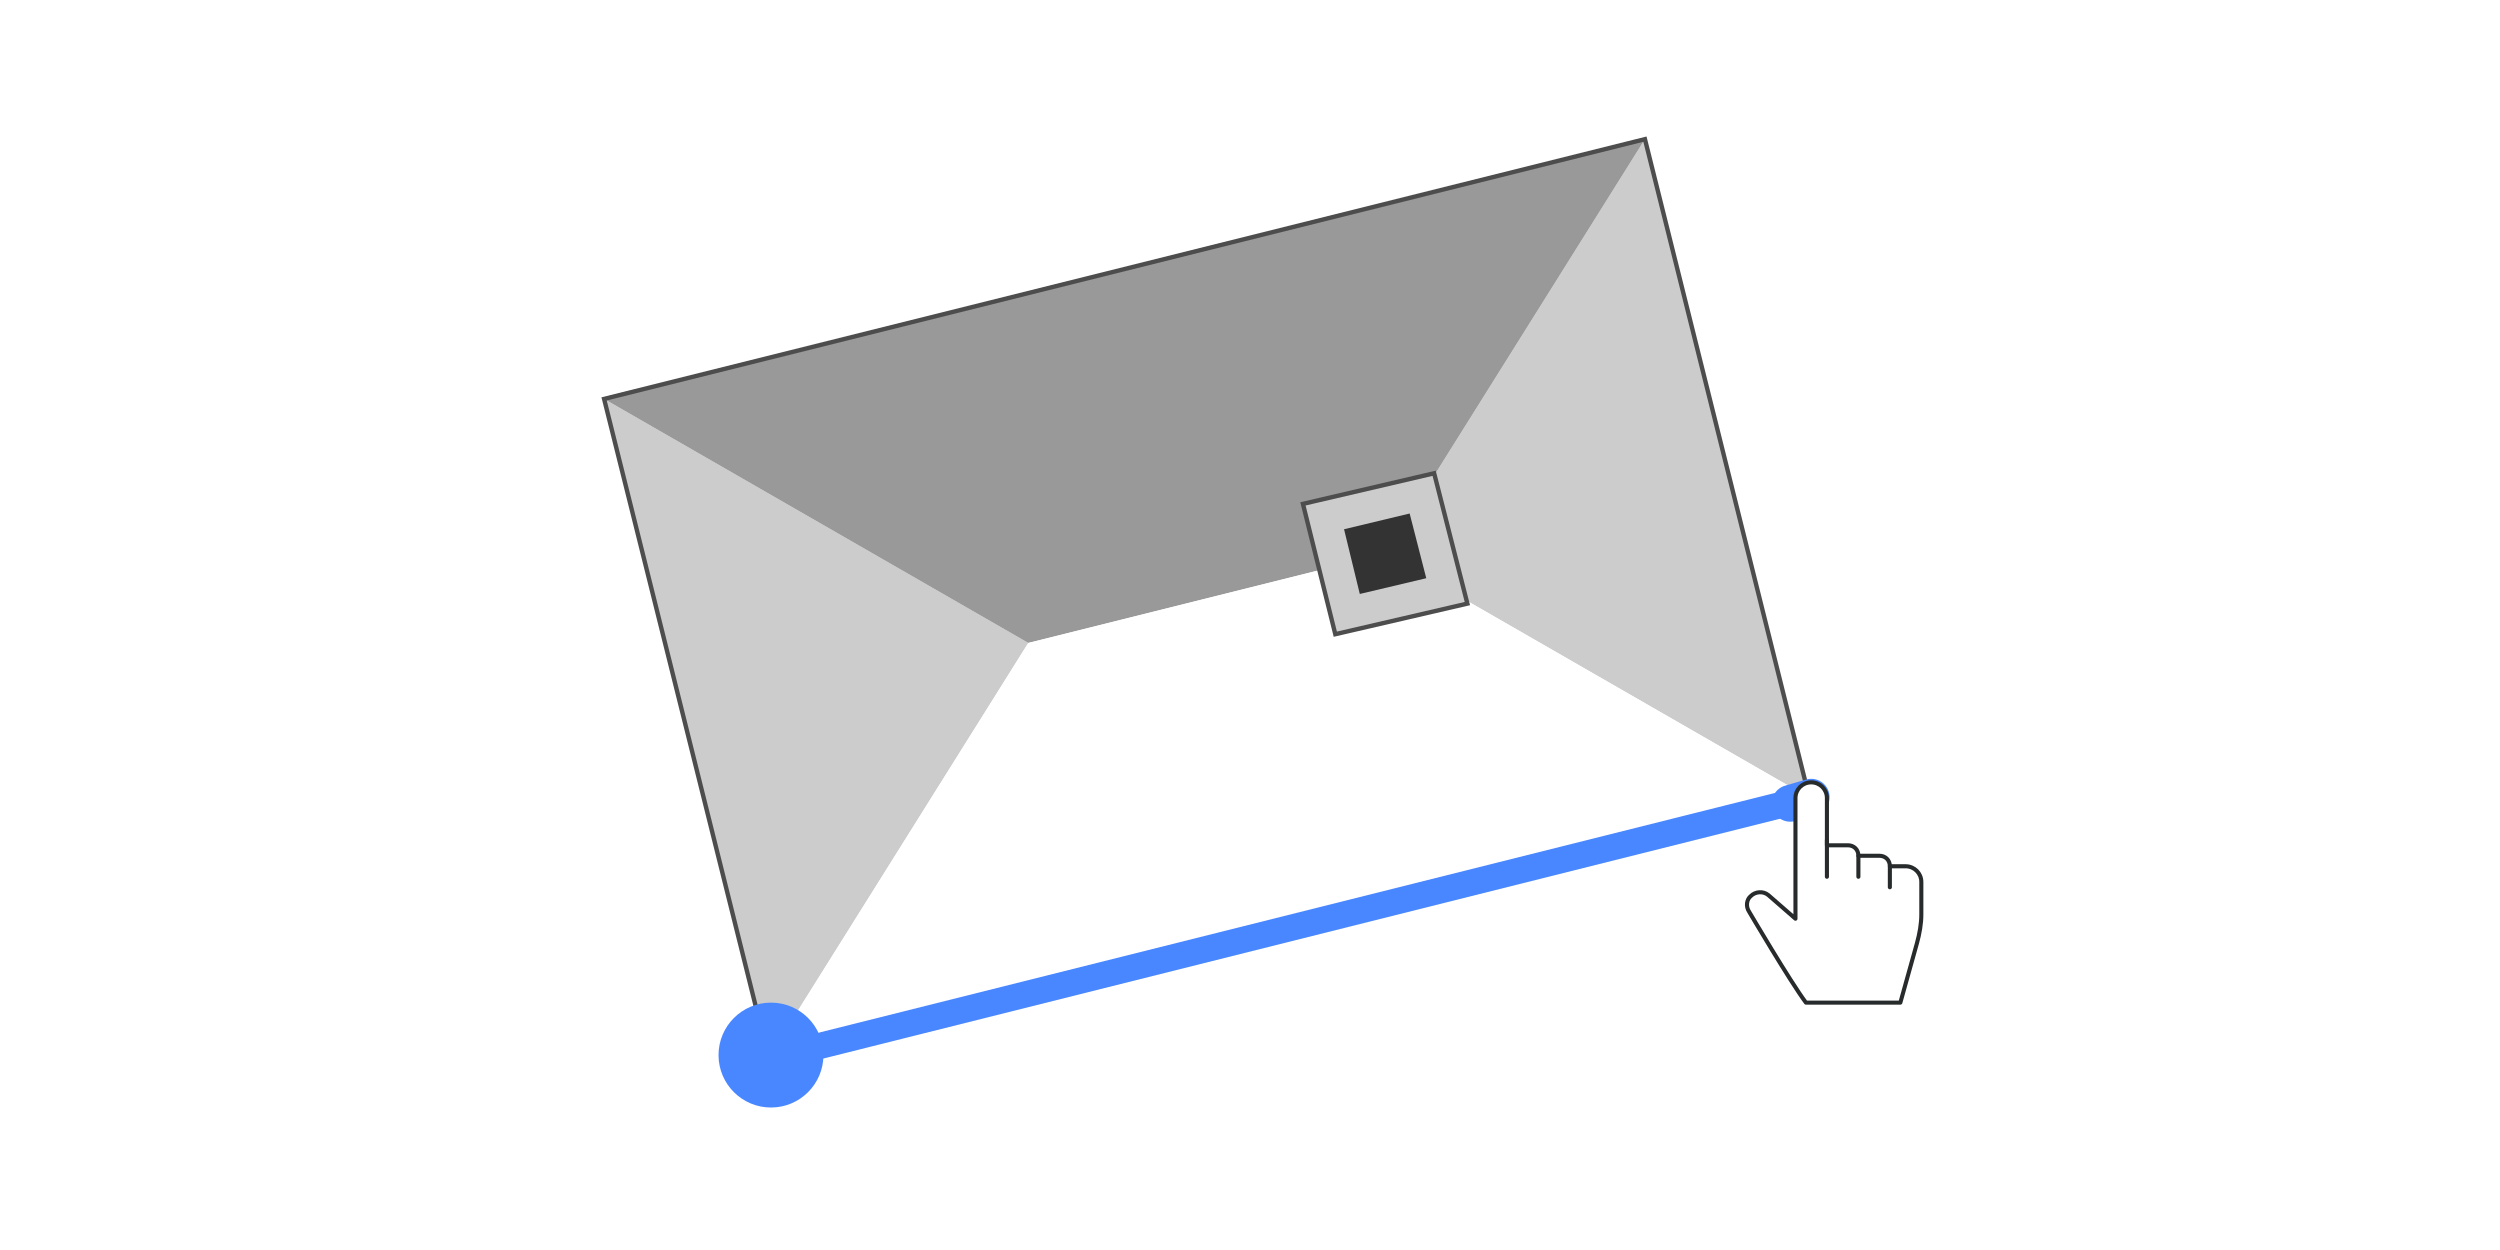
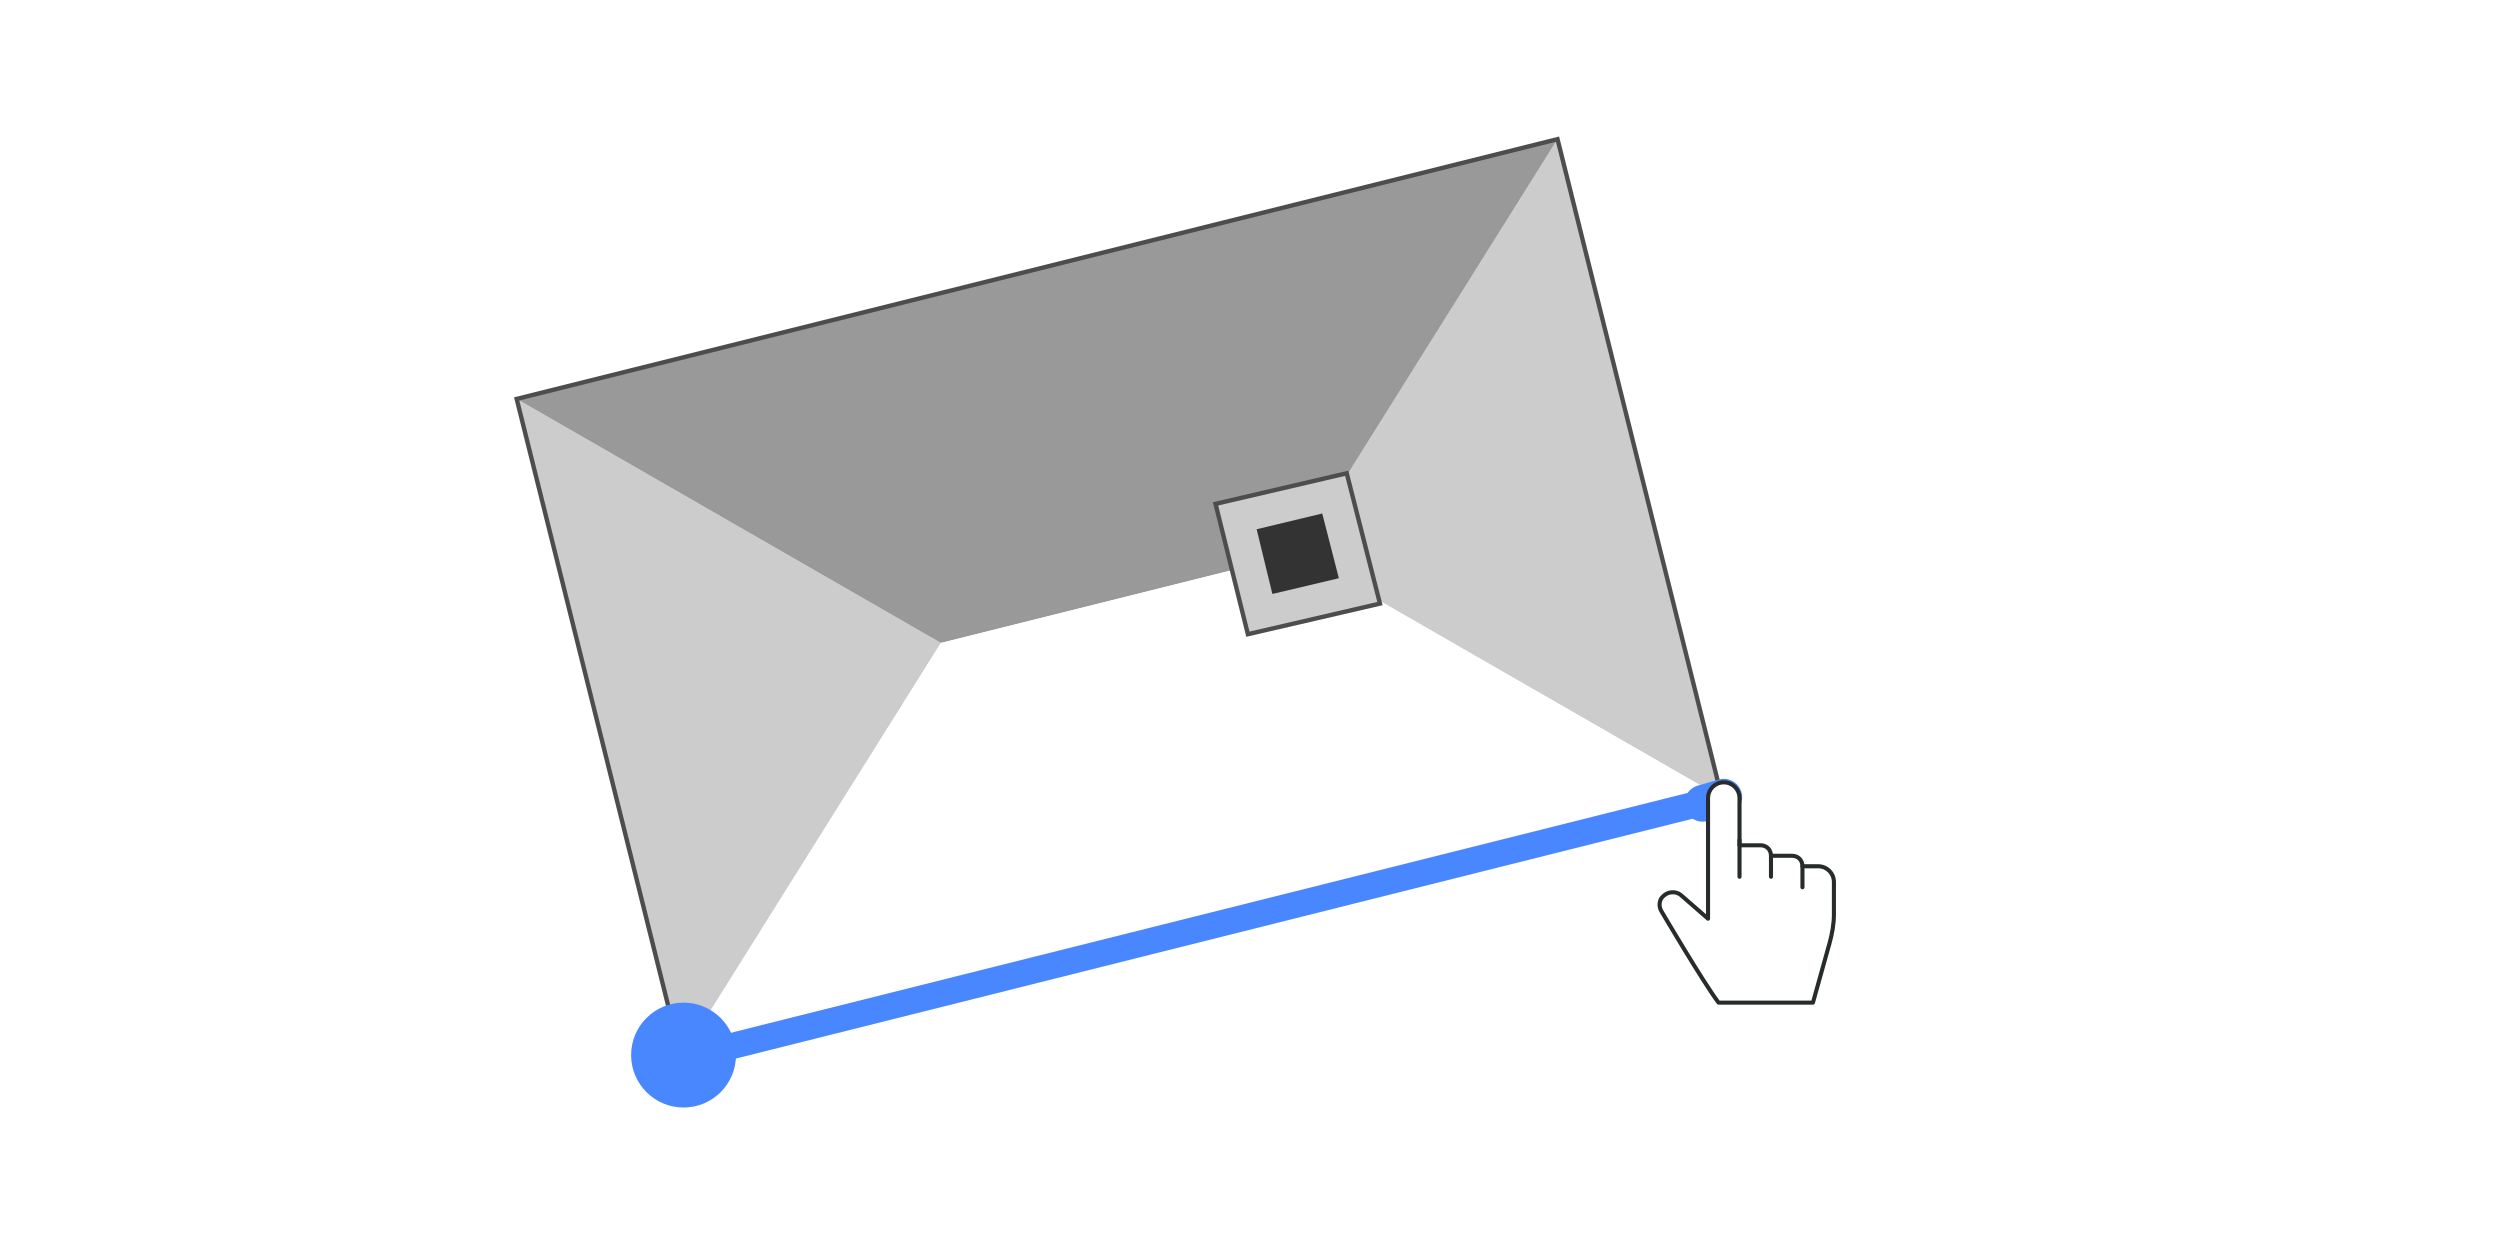
<svg xmlns="http://www.w3.org/2000/svg" xmlns:xlink="http://www.w3.org/1999/xlink" version="1.1" id="Layer_1" x="0px" y="0px" viewBox="163 324.5 286 143" enable-background="new 163 324.5 286 143" xml:space="preserve">
  <symbol id="New_Symbol_40" viewBox="-69.2 -52.8 138.4 105.6">
    <polygon fill="#CCCCCC" points="-68.9,22.8 -20.4,-5.1 -50.1,-52.5  " />
    <polygon fill="#CCCCCC" points="50.1,52.5 20.4,5.1 68.9,-22.8  " />
    <polygon fill="#999999" points="-68.9,22.8 -20.4,-5.1 20.4,5.1 50.1,52.5  " />
    <polygon fill="#FFFFFF" points="-50.1,-52.5 -20.4,-5.1 20.4,5.1 68.9,-22.8  " />
    <polygon fill="none" stroke="#4D4D4D" stroke-width="0.5" stroke-miterlimit="10" points="-68.9,22.8 -50.1,-52.5 68.9,-22.8    50.1,52.5  " />
    <g>
      <g>
        <polygon fill="#CCCCCC" stroke="#4D4D4D" stroke-width="0.5" stroke-miterlimit="10" points="11,10.8 14.7,-4.1 29.8,-0.6      26,14.3    " />
      </g>
      <g>
        <polygon fill="#333333" points="15.7,7.9 17.5,0.5 25.1,2.3 23.2,9.7    " />
      </g>
    </g>
  </symbol>
  <g id="ins_x5F_1" display="none">
    <rect y="243" display="inline" fill="#FFFFFF" stroke="#000000" stroke-miterlimit="10" width="612" height="306" />
    <use xlink:href="#New_Symbol_40" width="138.4" height="105.6" x="-69.2" y="-52.8" transform="matrix(2.1411 0 0 -2.1411 306.107 395.893)" display="inline" overflow="visible" />
    <g display="inline">
      <g>
        <g>
          <path fill="none" stroke="#212222" stroke-miterlimit="10" d="M203.3,306.1c0,0,34-7.3,45.4,33.6" />
          <g>
            <polygon fill="#212222" points="240.7,339.3 250.8,350.2 255.3,335.9      " />
          </g>
        </g>
      </g>
    </g>
    <g display="inline">
      <g>
        <g>
          <path fill="none" stroke="#212222" stroke-miterlimit="10" d="M415.3,486.3c0,0-34,7.3-45.4-33.6" />
          <g>
            <polygon fill="#212222" points="377.9,453.1 367.8,442.2 363.3,456.6      " />
          </g>
        </g>
      </g>
    </g>
  </g>
  <rect x="163" y="324.5" fill="#FFFFFF" width="286" height="143" />
-   <use xlink:href="#New_Symbol_40" width="138.4" height="105.6" x="-69.2" y="-52.8" transform="matrix(1.0006 0 0 -1.0006 301.05 392.95)" overflow="visible" enable-background="new    " />
-   <circle fill="#4887FF" cx="251.2" cy="445.2" r="6" />
+   <use xlink:href="#New_Symbol_40" width="138.4" height="105.6" x="-69.2" y="-52.8" transform="matrix(1.0006 0 0 -1.0006 291.05 392.95)" overflow="visible" enable-background="new    " />
+   <circle fill="#4887FF" cx="241.2" cy="445.2" r="6" />
  <g>
    <g>
-       <line fill="none" stroke="#4887FF" stroke-width="4.206" stroke-linecap="round" stroke-miterlimit="10" x1="251.2" y1="445.5" x2="253.6" y2="444.9" />
-       <line fill="none" stroke="#4887FF" stroke-width="3" stroke-linecap="round" stroke-miterlimit="10" x1="256.6" y1="444.2" x2="366.3" y2="416.7" />
-       <line fill="none" stroke="#4887FF" stroke-width="4.206" stroke-linecap="round" stroke-miterlimit="10" x1="367.8" y1="416.4" x2="370.2" y2="415.7" />
+       <line fill="none" stroke="#4887FF" stroke-width="4.206" stroke-linecap="round" stroke-miterlimit="10" x1="241.2" y1="445.5" x2="243.6" y2="444.9" />
+       <line fill="none" stroke="#4887FF" stroke-width="3" stroke-linecap="round" stroke-miterlimit="10" x1="246.6" y1="444.2" x2="356.3" y2="416.7" />
+       <line fill="none" stroke="#4887FF" stroke-width="4.206" stroke-linecap="round" stroke-miterlimit="10" x1="357.8" y1="416.4" x2="360.2" y2="415.7" />
    </g>
  </g>
  <g>
-     <path fill="#FFFFFF" stroke="#282B2B" stroke-width="0.467" stroke-linejoin="round" stroke-miterlimit="10" d="M368.4,429.6   v-13.8c0-1,0.8-1.8,1.8-1.8c1,0,1.8,0.8,1.8,1.8v5.4h2.4c0.7,0,1.2,0.5,1.2,1.2h2.4c0.7,0,1.2,0.5,1.2,1.2h1.8c1,0,1.8,0.8,1.8,1.8   v3.7c0,1.1-0.2,2.2-0.5,3.3l-1.9,6.8h-10.8c-1.8-2.4-6.5-10.4-6.5-10.4c-0.4-0.6-0.3-1.4,0.2-1.8c0.5-0.5,1.4-0.6,2-0.1   L368.4,429.6z" />
-     <line fill="none" stroke="#282B2B" stroke-width="0.467" stroke-linecap="round" stroke-linejoin="round" stroke-miterlimit="10" x1="375.6" y1="422.4" x2="375.6" y2="424.8" />
-     <line fill="none" stroke="#282B2B" stroke-width="0.467" stroke-linecap="round" stroke-linejoin="round" stroke-miterlimit="10" x1="372" y1="420.6" x2="372" y2="424.8" />
-     <line fill="none" stroke="#282B2B" stroke-width="0.467" stroke-linecap="round" stroke-linejoin="round" stroke-miterlimit="10" x1="379.2" y1="423.6" x2="379.2" y2="426" />
+     <path fill="#FFFFFF" stroke="#282B2B" stroke-width="0.467" stroke-linejoin="round" stroke-miterlimit="10" d="M358.4,429.6   v-13.8c0-1,0.8-1.8,1.8-1.8c1,0,1.8,0.8,1.8,1.8v5.4h2.4c0.7,0,1.2,0.5,1.2,1.2h2.4c0.7,0,1.2,0.5,1.2,1.2h1.8c1,0,1.8,0.8,1.8,1.8   v3.7c0,1.1-0.2,2.2-0.5,3.3l-1.9,6.8h-10.8c-1.8-2.4-6.5-10.4-6.5-10.4c-0.4-0.6-0.3-1.4,0.2-1.8c0.5-0.5,1.4-0.6,2-0.1   L358.4,429.6z" />
+     <line fill="none" stroke="#282B2B" stroke-width="0.467" stroke-linecap="round" stroke-linejoin="round" stroke-miterlimit="10" x1="365.6" y1="422.4" x2="365.6" y2="424.8" />
+     <line fill="none" stroke="#282B2B" stroke-width="0.467" stroke-linecap="round" stroke-linejoin="round" stroke-miterlimit="10" x1="362" y1="420.6" x2="362" y2="424.8" />
+     <line fill="none" stroke="#282B2B" stroke-width="0.467" stroke-linecap="round" stroke-linejoin="round" stroke-miterlimit="10" x1="369.2" y1="423.6" x2="369.2" y2="426" />
  </g>
</svg>
